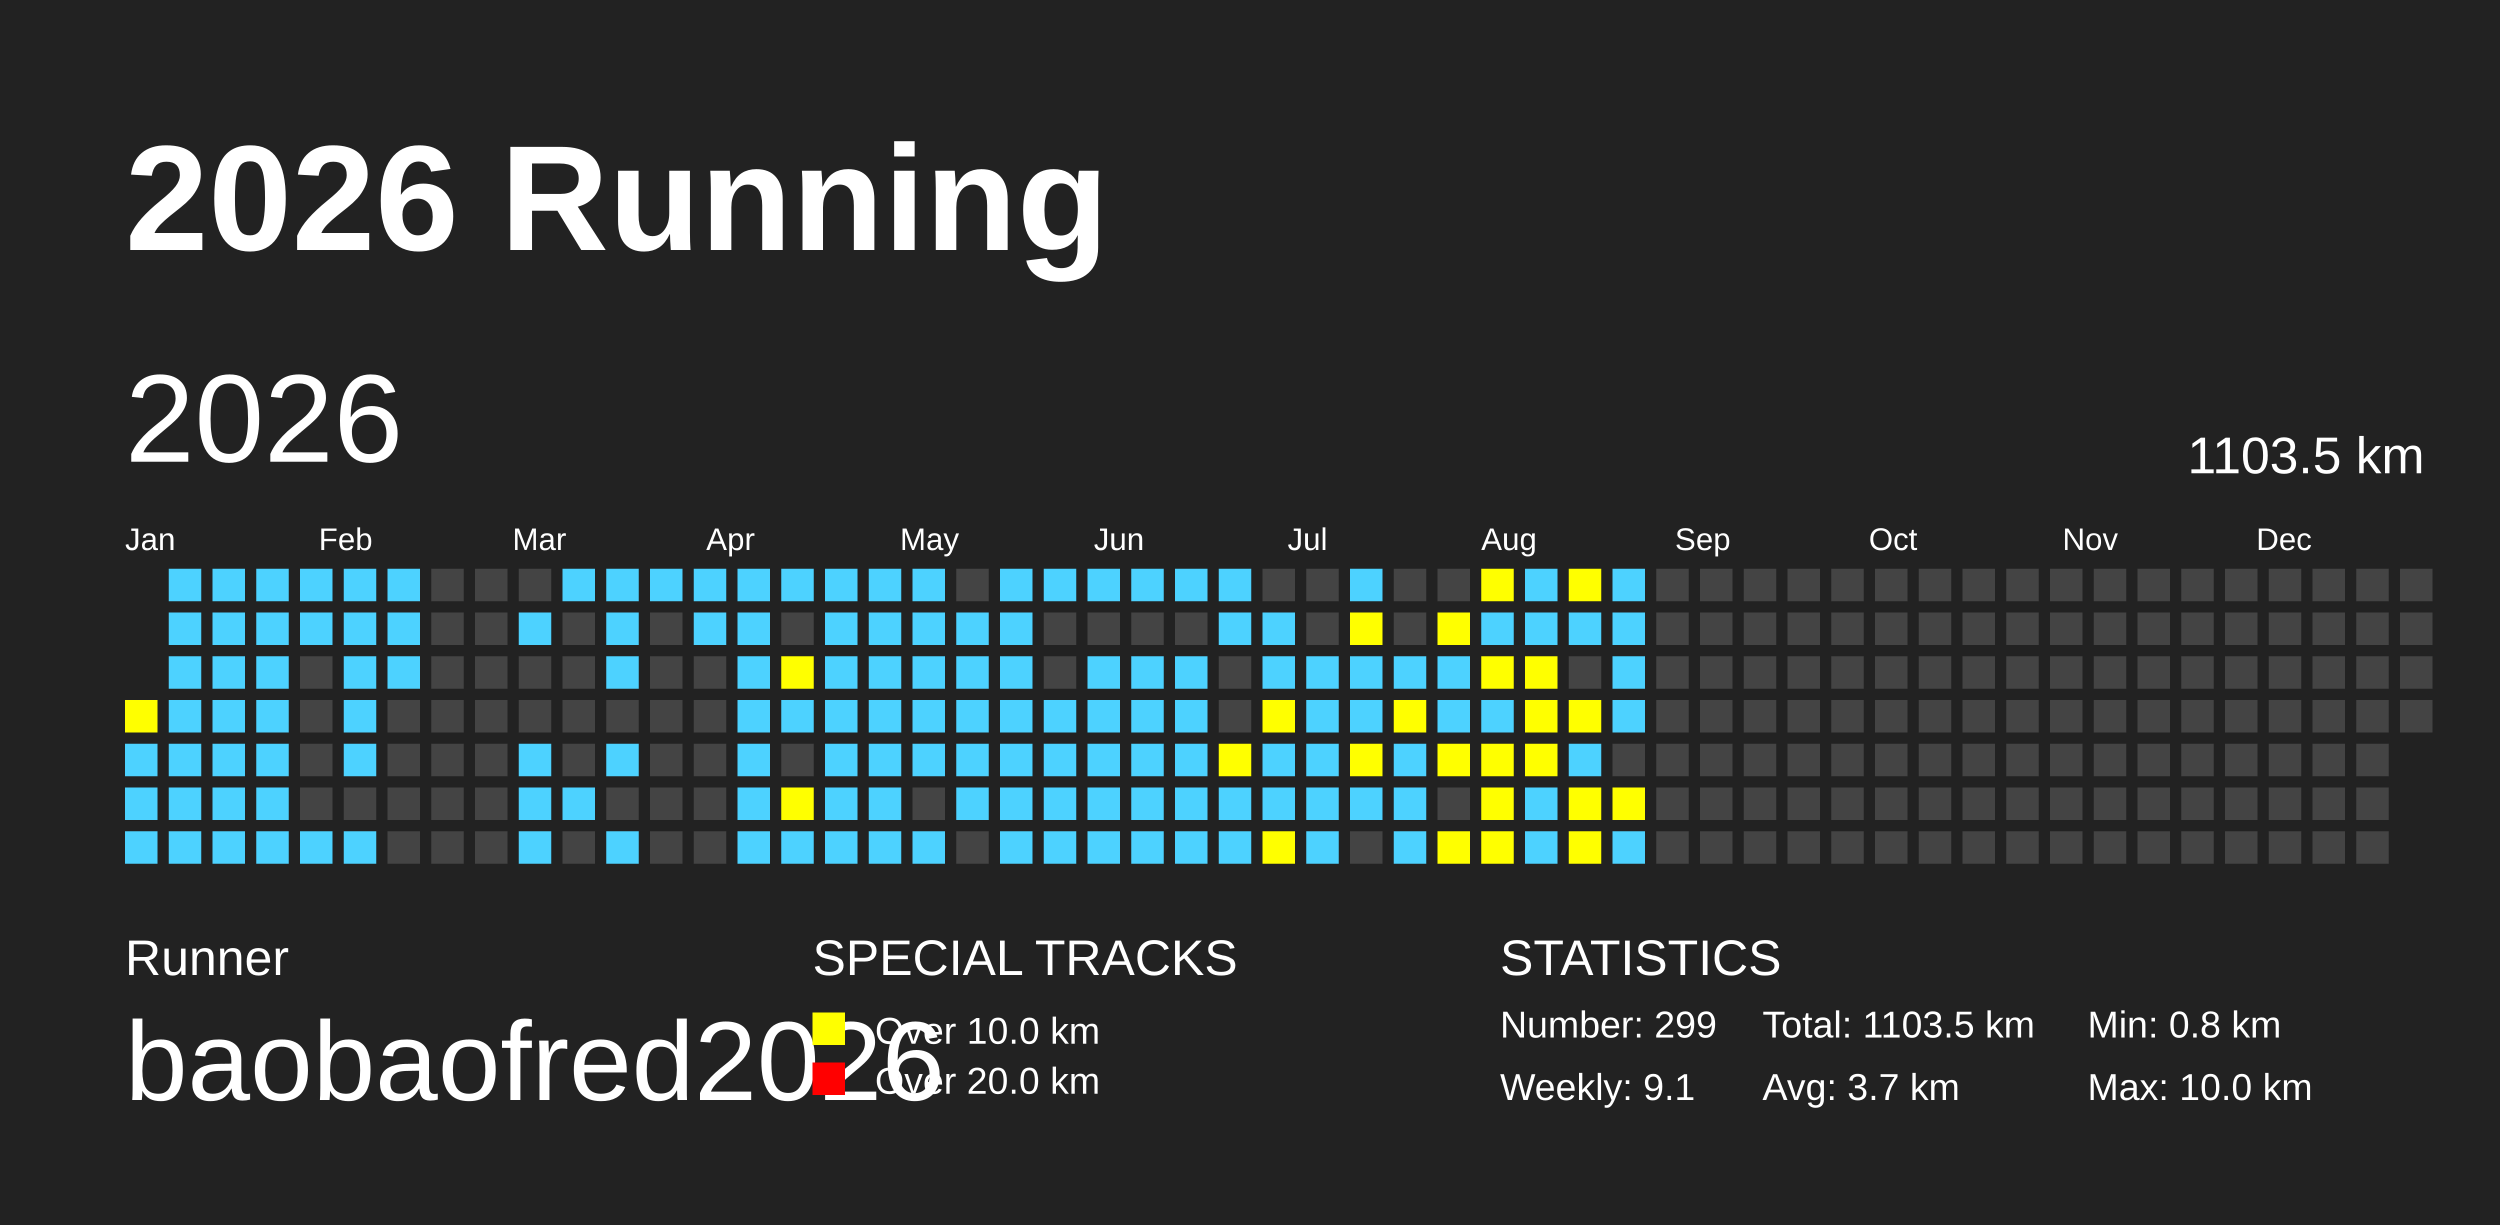
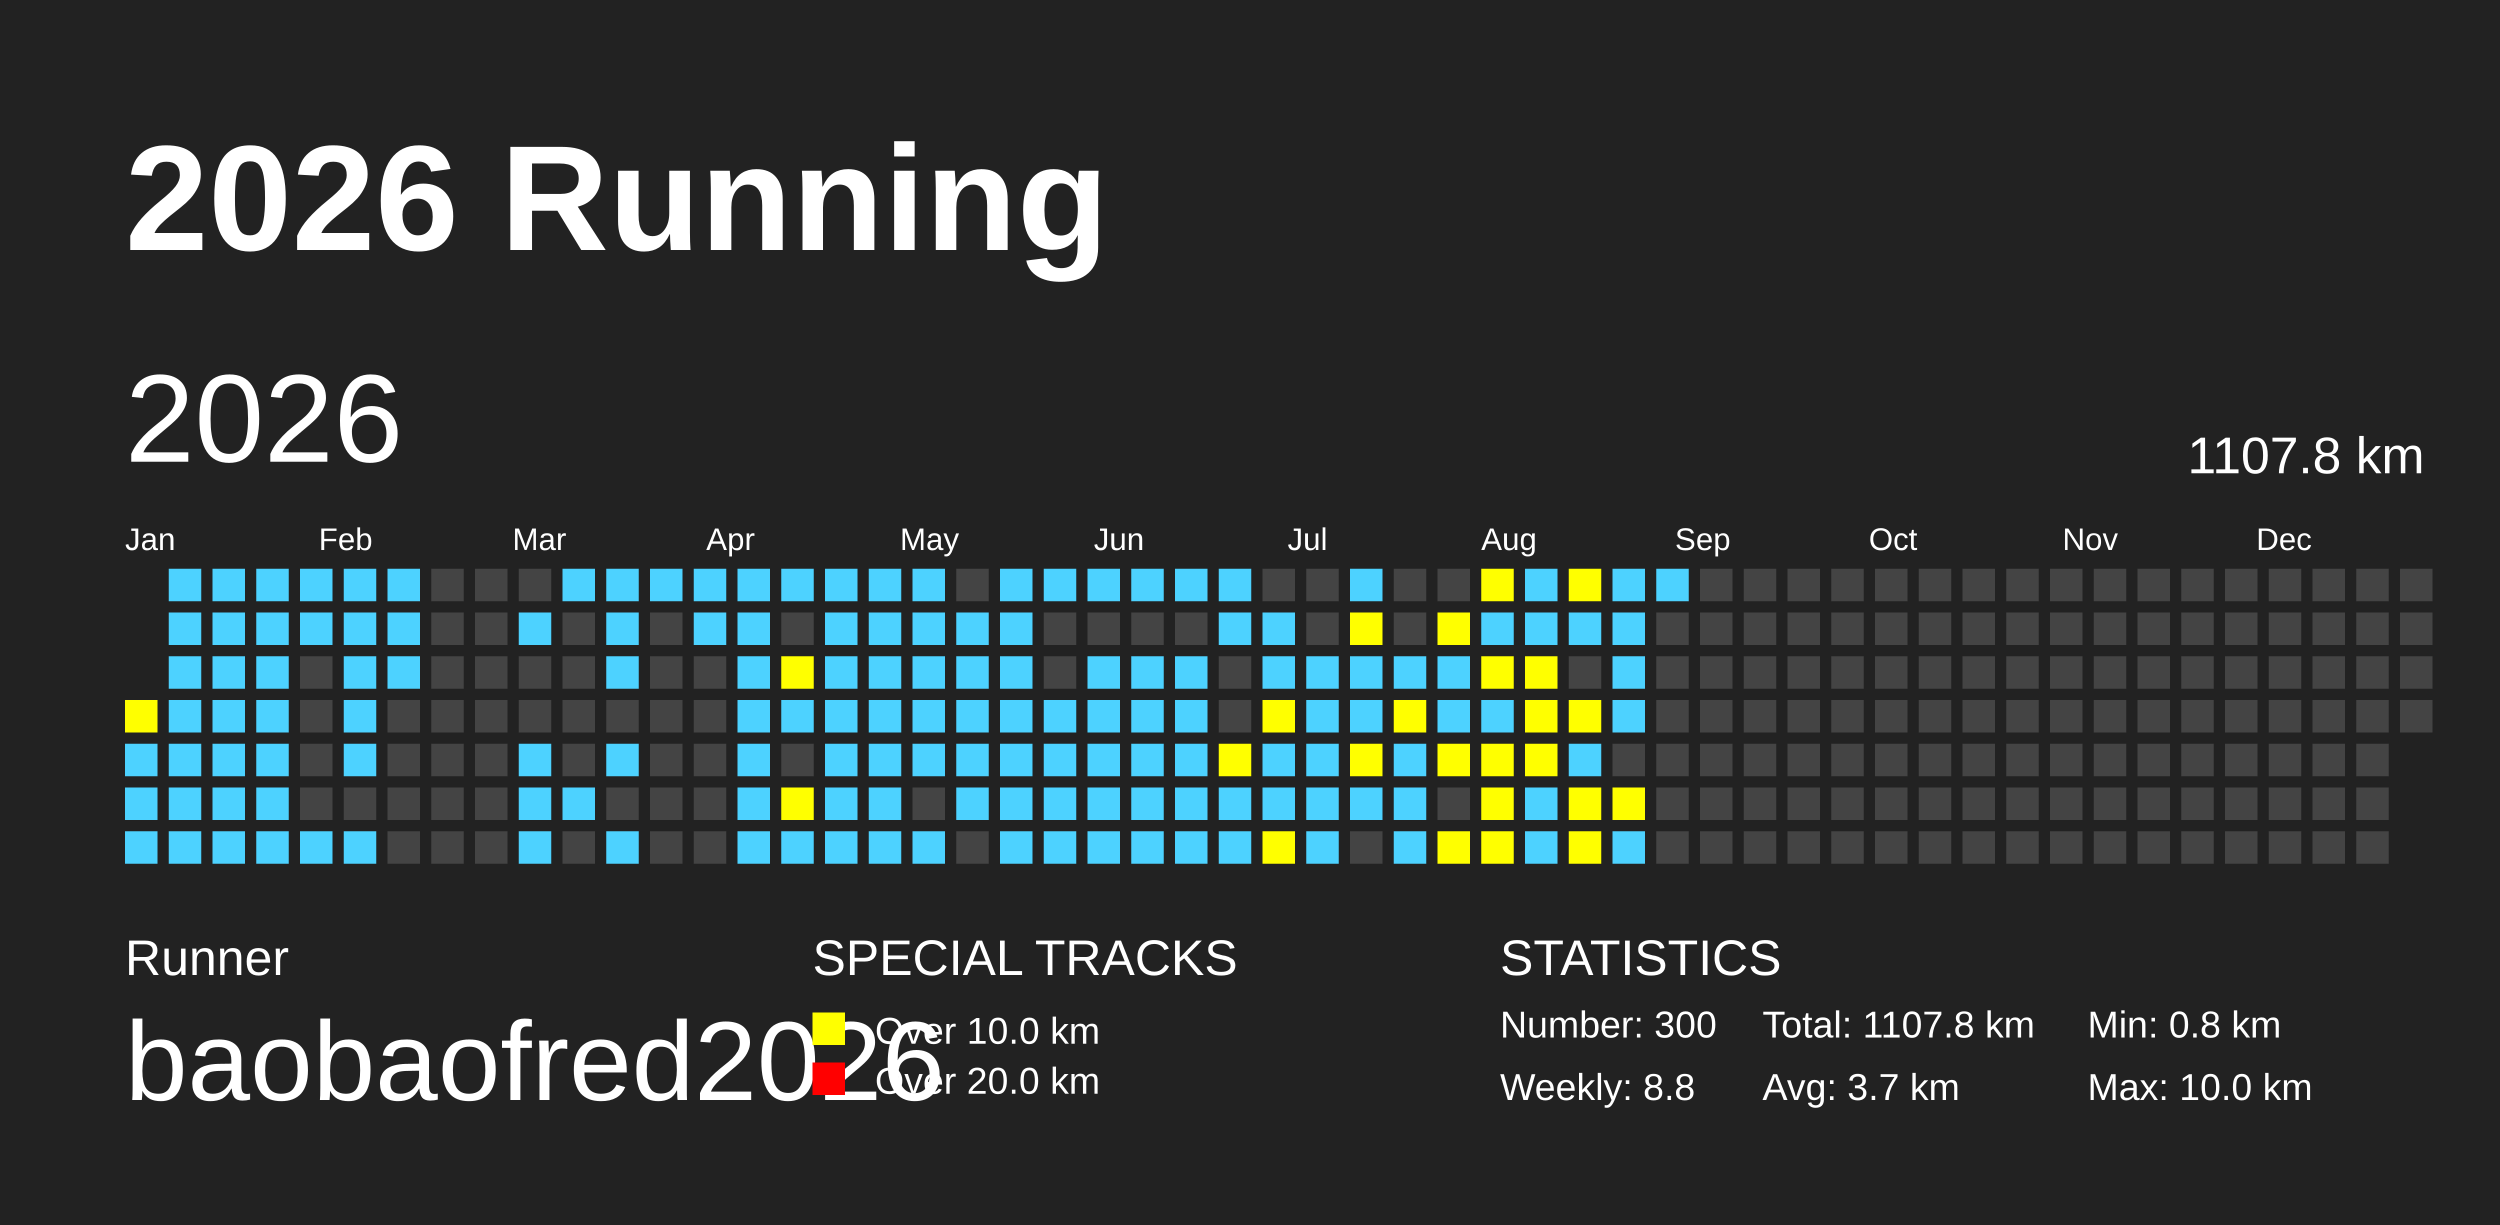
<svg xmlns="http://www.w3.org/2000/svg" baseProfile="full" height="98mm" version="1.1" viewBox="0,0,200,98" width="200mm">
  <defs />
  <rect fill="#222222" height="98" width="200" x="0" y="0" />
  <text fill="#FFFFFF" style="font-size:12px; font-family:Arial; font-weight:bold;" x="10" y="20">2026 Running</text>
  <text fill="#FFFFFF" style="font-size:4px; font-family:Arial" x="10" y="78">Runner</text>
  <text fill="#FFFFFF" style="font-size:9px; font-family:Arial" x="10" y="88">baobaofred2026</text>
  <text fill="#FFFFFF" style="font-size:4px; font-family:Arial" x="65" y="78">SPECIAL TRACKS</text>
  <rect fill="yellow" height="2.6" width="2.6" x="65" y="81" />
  <text fill="#FFFFFF" style="font-size:3px; font-family:Arial" x="70" y="83.5">Over 10.0 km</text>
  <rect fill="red" height="2.6" width="2.6" x="65" y="85" />
  <text fill="#FFFFFF" style="font-size:3px; font-family:Arial" x="70" y="87.5">Over 20.0 km</text>
  <text fill="#FFFFFF" style="font-size:4px; font-family:Arial" x="120" y="78">STATISTICS</text>
-   <text fill="#FFFFFF" style="font-size:3px; font-family:Arial" x="120" y="83">Number: 299</text>
-   <text fill="#FFFFFF" style="font-size:3px; font-family:Arial" x="120" y="88">Weekly: 9.1</text>
-   <text fill="#FFFFFF" style="font-size:3px; font-family:Arial" x="141" y="83">Total: 1103.5 km</text>
+   <text fill="#FFFFFF" style="font-size:3px; font-family:Arial" x="120" y="83">Number: 300</text>
+   <text fill="#FFFFFF" style="font-size:3px; font-family:Arial" x="120" y="88">Weekly: 8.8</text>
+   <text fill="#FFFFFF" style="font-size:3px; font-family:Arial" x="141" y="83">Total: 1107.8 km</text>
  <text fill="#FFFFFF" style="font-size:3px; font-family:Arial" x="141" y="88">Avg: 3.7 km</text>
  <text fill="#FFFFFF" style="font-size:3px; font-family:Arial" x="167" y="83">Min: 0.8 km</text>
  <text fill="#FFFFFF" style="font-size:3px; font-family:Arial" x="167" y="88">Max: 10.0 km</text>
  <text dominant-baseline="hanging" fill="#FFFFFF" style="font-size:10.0px; font-family:Arial;" x="10" y="30">2026</text>
-   <text dominant-baseline="hanging" fill="#FFFFFF" style="font-size:4.125px; font-family:Arial;" x="175" y="35">1103.5 km</text>
+   <text dominant-baseline="hanging" fill="#FFFFFF" style="font-size:4.125px; font-family:Arial;" x="175" y="35">1107.8 km</text>
  <text fill="#FFFFFF" style="font-size:2.5px; font-family:Arial" x="10.0" y="44">Jan</text>
  <text fill="#FFFFFF" style="font-size:2.5px; font-family:Arial" x="25.5" y="44">Feb</text>
  <text fill="#FFFFFF" style="font-size:2.5px; font-family:Arial" x="41.0" y="44">Mar</text>
  <text fill="#FFFFFF" style="font-size:2.5px; font-family:Arial" x="56.5" y="44">Apr</text>
  <text fill="#FFFFFF" style="font-size:2.5px; font-family:Arial" x="72.0" y="44">May</text>
  <text fill="#FFFFFF" style="font-size:2.5px; font-family:Arial" x="87.5" y="44">Jun</text>
  <text fill="#FFFFFF" style="font-size:2.5px; font-family:Arial" x="103.0" y="44">Jul</text>
  <text fill="#FFFFFF" style="font-size:2.5px; font-family:Arial" x="118.5" y="44">Aug</text>
  <text fill="#FFFFFF" style="font-size:2.5px; font-family:Arial" x="134.0" y="44">Sep</text>
  <text fill="#FFFFFF" style="font-size:2.5px; font-family:Arial" x="149.5" y="44">Oct</text>
  <text fill="#FFFFFF" style="font-size:2.5px; font-family:Arial" x="165.0" y="44">Nov</text>
  <text fill="#FFFFFF" style="font-size:2.5px; font-family:Arial" x="180.5" y="44">Dec</text>
  <rect fill="yellow" height="2.6" width="2.6" x="10.0" y="56.0" />
  <rect fill="#4DD2FF" height="2.6" width="2.6" x="10.0" y="59.5" />
  <rect fill="#4DD2FF" height="2.6" width="2.6" x="10.0" y="63.0" />
  <rect fill="#4DD2FF" height="2.6" width="2.6" x="10.0" y="66.5" />
  <rect fill="#4DD2FF" height="2.6" width="2.6" x="13.5" y="45.5" />
  <rect fill="#4DD2FF" height="2.6" width="2.6" x="13.5" y="49.0" />
  <rect fill="#4DD2FF" height="2.6" width="2.6" x="13.5" y="52.5" />
  <rect fill="#4DD2FF" height="2.6" width="2.6" x="13.5" y="56.0" />
  <rect fill="#4DD2FF" height="2.6" width="2.6" x="13.5" y="59.5" />
  <rect fill="#4DD2FF" height="2.6" width="2.6" x="13.5" y="63.0" />
  <rect fill="#4DD2FF" height="2.6" width="2.6" x="13.5" y="66.5" />
  <rect fill="#4DD2FF" height="2.6" width="2.6" x="17.0" y="45.5" />
  <rect fill="#4DD2FF" height="2.6" width="2.6" x="17.0" y="49.0" />
  <rect fill="#4DD2FF" height="2.6" width="2.6" x="17.0" y="52.5" />
  <rect fill="#4DD2FF" height="2.6" width="2.6" x="17.0" y="56.0" />
  <rect fill="#4DD2FF" height="2.6" width="2.6" x="17.0" y="59.5" />
  <rect fill="#4DD2FF" height="2.6" width="2.6" x="17.0" y="63.0" />
  <rect fill="#4DD2FF" height="2.6" width="2.6" x="17.0" y="66.5" />
  <rect fill="#4DD2FF" height="2.6" width="2.6" x="20.5" y="45.5" />
  <rect fill="#4DD2FF" height="2.6" width="2.6" x="20.5" y="49.0" />
  <rect fill="#4DD2FF" height="2.6" width="2.6" x="20.5" y="52.5" />
  <rect fill="#4DD2FF" height="2.6" width="2.6" x="20.5" y="56.0" />
  <rect fill="#4DD2FF" height="2.6" width="2.6" x="20.5" y="59.5" />
  <rect fill="#4DD2FF" height="2.6" width="2.6" x="20.5" y="63.0" />
  <rect fill="#4DD2FF" height="2.6" width="2.6" x="20.5" y="66.5" />
  <rect fill="#4DD2FF" height="2.6" width="2.6" x="24.0" y="45.5" />
  <rect fill="#4DD2FF" height="2.6" width="2.6" x="24.0" y="49.0" />
  <rect fill="#444444" height="2.6" width="2.6" x="24.0" y="52.5" />
  <rect fill="#444444" height="2.6" width="2.6" x="24.0" y="56.0" />
  <rect fill="#444444" height="2.6" width="2.6" x="24.0" y="59.5" />
  <rect fill="#444444" height="2.6" width="2.6" x="24.0" y="63.0" />
  <rect fill="#4DD2FF" height="2.6" width="2.6" x="24.0" y="66.5" />
  <rect fill="#4DD2FF" height="2.6" width="2.6" x="27.5" y="45.5" />
  <rect fill="#4DD2FF" height="2.6" width="2.6" x="27.5" y="49.0" />
  <rect fill="#4DD2FF" height="2.6" width="2.6" x="27.5" y="52.5" />
  <rect fill="#4DD2FF" height="2.6" width="2.6" x="27.5" y="56.0" />
  <rect fill="#4DD2FF" height="2.6" width="2.6" x="27.5" y="59.5" />
  <rect fill="#444444" height="2.6" width="2.6" x="27.5" y="63.0" />
  <rect fill="#4DD2FF" height="2.6" width="2.6" x="27.5" y="66.5" />
  <rect fill="#4DD2FF" height="2.6" width="2.6" x="31.0" y="45.5" />
  <rect fill="#4DD2FF" height="2.6" width="2.6" x="31.0" y="49.0" />
  <rect fill="#4DD2FF" height="2.6" width="2.6" x="31.0" y="52.5" />
  <rect fill="#444444" height="2.6" width="2.6" x="31.0" y="56.0" />
  <rect fill="#444444" height="2.6" width="2.6" x="31.0" y="59.5" />
  <rect fill="#444444" height="2.6" width="2.6" x="31.0" y="63.0" />
  <rect fill="#444444" height="2.6" width="2.6" x="31.0" y="66.5" />
  <rect fill="#444444" height="2.6" width="2.6" x="34.5" y="45.5" />
  <rect fill="#444444" height="2.6" width="2.6" x="34.5" y="49.0" />
  <rect fill="#444444" height="2.6" width="2.6" x="34.5" y="52.5" />
  <rect fill="#444444" height="2.6" width="2.6" x="34.5" y="56.0" />
  <rect fill="#444444" height="2.6" width="2.6" x="34.5" y="59.5" />
  <rect fill="#444444" height="2.6" width="2.6" x="34.5" y="63.0" />
  <rect fill="#444444" height="2.6" width="2.6" x="34.5" y="66.5" />
  <rect fill="#444444" height="2.6" width="2.6" x="38.0" y="45.5" />
  <rect fill="#444444" height="2.6" width="2.6" x="38.0" y="49.0" />
  <rect fill="#444444" height="2.6" width="2.6" x="38.0" y="52.5" />
  <rect fill="#444444" height="2.6" width="2.6" x="38.0" y="56.0" />
  <rect fill="#444444" height="2.6" width="2.6" x="38.0" y="59.5" />
  <rect fill="#444444" height="2.6" width="2.6" x="38.0" y="63.0" />
  <rect fill="#444444" height="2.6" width="2.6" x="38.0" y="66.5" />
  <rect fill="#444444" height="2.6" width="2.6" x="41.5" y="45.5" />
  <rect fill="#4DD2FF" height="2.6" width="2.6" x="41.5" y="49.0" />
  <rect fill="#444444" height="2.6" width="2.6" x="41.5" y="52.5" />
  <rect fill="#444444" height="2.6" width="2.6" x="41.5" y="56.0" />
  <rect fill="#4DD2FF" height="2.6" width="2.6" x="41.5" y="59.5" />
  <rect fill="#4DD2FF" height="2.6" width="2.6" x="41.5" y="63.0" />
  <rect fill="#4DD2FF" height="2.6" width="2.6" x="41.5" y="66.5" />
  <rect fill="#4DD2FF" height="2.6" width="2.6" x="45.0" y="45.5" />
  <rect fill="#444444" height="2.6" width="2.6" x="45.0" y="49.0" />
  <rect fill="#444444" height="2.6" width="2.6" x="45.0" y="52.5" />
  <rect fill="#444444" height="2.6" width="2.6" x="45.0" y="56.0" />
  <rect fill="#444444" height="2.6" width="2.6" x="45.0" y="59.5" />
  <rect fill="#4DD2FF" height="2.6" width="2.6" x="45.0" y="63.0" />
  <rect fill="#444444" height="2.6" width="2.6" x="45.0" y="66.5" />
  <rect fill="#4DD2FF" height="2.6" width="2.6" x="48.5" y="45.5" />
  <rect fill="#4DD2FF" height="2.6" width="2.6" x="48.5" y="49.0" />
  <rect fill="#4DD2FF" height="2.6" width="2.6" x="48.5" y="52.5" />
  <rect fill="#444444" height="2.6" width="2.6" x="48.5" y="56.0" />
  <rect fill="#4DD2FF" height="2.6" width="2.6" x="48.5" y="59.5" />
  <rect fill="#444444" height="2.6" width="2.6" x="48.5" y="63.0" />
  <rect fill="#4DD2FF" height="2.6" width="2.6" x="48.5" y="66.5" />
  <rect fill="#4DD2FF" height="2.6" width="2.6" x="52.0" y="45.5" />
  <rect fill="#444444" height="2.6" width="2.6" x="52.0" y="49.0" />
  <rect fill="#444444" height="2.6" width="2.6" x="52.0" y="52.5" />
  <rect fill="#444444" height="2.6" width="2.6" x="52.0" y="56.0" />
  <rect fill="#444444" height="2.6" width="2.6" x="52.0" y="59.5" />
  <rect fill="#444444" height="2.6" width="2.6" x="52.0" y="63.0" />
  <rect fill="#444444" height="2.6" width="2.6" x="52.0" y="66.5" />
  <rect fill="#4DD2FF" height="2.6" width="2.6" x="55.5" y="45.5" />
  <rect fill="#4DD2FF" height="2.6" width="2.6" x="55.5" y="49.0" />
  <rect fill="#444444" height="2.6" width="2.6" x="55.5" y="52.5" />
  <rect fill="#444444" height="2.6" width="2.6" x="55.5" y="56.0" />
  <rect fill="#444444" height="2.6" width="2.6" x="55.5" y="59.5" />
  <rect fill="#444444" height="2.6" width="2.6" x="55.5" y="63.0" />
  <rect fill="#444444" height="2.6" width="2.6" x="55.5" y="66.5" />
  <rect fill="#4DD2FF" height="2.6" width="2.6" x="59.0" y="45.5" />
  <rect fill="#4DD2FF" height="2.6" width="2.6" x="59.0" y="49.0" />
  <rect fill="#4DD2FF" height="2.6" width="2.6" x="59.0" y="52.5" />
  <rect fill="#4DD2FF" height="2.6" width="2.6" x="59.0" y="56.0" />
  <rect fill="#4DD2FF" height="2.6" width="2.6" x="59.0" y="59.5" />
  <rect fill="#4DD2FF" height="2.6" width="2.6" x="59.0" y="63.0" />
  <rect fill="#4DD2FF" height="2.6" width="2.6" x="59.0" y="66.5" />
  <rect fill="#4DD2FF" height="2.6" width="2.6" x="62.5" y="45.5" />
  <rect fill="#444444" height="2.6" width="2.6" x="62.5" y="49.0" />
  <rect fill="yellow" height="2.6" width="2.6" x="62.5" y="52.5" />
  <rect fill="#4DD2FF" height="2.6" width="2.6" x="62.5" y="56.0" />
  <rect fill="#444444" height="2.6" width="2.6" x="62.5" y="59.5" />
  <rect fill="yellow" height="2.6" width="2.6" x="62.5" y="63.0" />
  <rect fill="#4DD2FF" height="2.6" width="2.6" x="62.5" y="66.5" />
  <rect fill="#4DD2FF" height="2.6" width="2.6" x="66.0" y="45.5" />
  <rect fill="#4DD2FF" height="2.6" width="2.6" x="66.0" y="49.0" />
  <rect fill="#4DD2FF" height="2.6" width="2.6" x="66.0" y="52.5" />
  <rect fill="#4DD2FF" height="2.6" width="2.6" x="66.0" y="56.0" />
  <rect fill="#4DD2FF" height="2.6" width="2.6" x="66.0" y="59.5" />
  <rect fill="#4DD2FF" height="2.6" width="2.6" x="66.0" y="63.0" />
  <rect fill="#4DD2FF" height="2.6" width="2.6" x="66.0" y="66.5" />
  <rect fill="#4DD2FF" height="2.6" width="2.6" x="69.5" y="45.5" />
  <rect fill="#4DD2FF" height="2.6" width="2.6" x="69.5" y="49.0" />
  <rect fill="#4DD2FF" height="2.6" width="2.6" x="69.5" y="52.5" />
  <rect fill="#4DD2FF" height="2.6" width="2.6" x="69.5" y="56.0" />
  <rect fill="#4DD2FF" height="2.6" width="2.6" x="69.5" y="59.5" />
  <rect fill="#4DD2FF" height="2.6" width="2.6" x="69.5" y="63.0" />
  <rect fill="#4DD2FF" height="2.6" width="2.6" x="69.5" y="66.5" />
  <rect fill="#4DD2FF" height="2.6" width="2.6" x="73.0" y="45.5" />
  <rect fill="#4DD2FF" height="2.6" width="2.6" x="73.0" y="49.0" />
  <rect fill="#4DD2FF" height="2.6" width="2.6" x="73.0" y="52.5" />
  <rect fill="#4DD2FF" height="2.6" width="2.6" x="73.0" y="56.0" />
  <rect fill="#4DD2FF" height="2.6" width="2.6" x="73.0" y="59.5" />
  <rect fill="#444444" height="2.6" width="2.6" x="73.0" y="63.0" />
  <rect fill="#4DD2FF" height="2.6" width="2.6" x="73.0" y="66.5" />
  <rect fill="#444444" height="2.6" width="2.6" x="76.5" y="45.5" />
  <rect fill="#4DD2FF" height="2.6" width="2.6" x="76.5" y="49.0" />
  <rect fill="#4DD2FF" height="2.6" width="2.6" x="76.5" y="52.5" />
  <rect fill="#4DD2FF" height="2.6" width="2.6" x="76.5" y="56.0" />
  <rect fill="#4DD2FF" height="2.6" width="2.6" x="76.5" y="59.5" />
  <rect fill="#4DD2FF" height="2.6" width="2.6" x="76.5" y="63.0" />
  <rect fill="#444444" height="2.6" width="2.6" x="76.5" y="66.5" />
  <rect fill="#4DD2FF" height="2.6" width="2.6" x="80.0" y="45.5" />
  <rect fill="#4DD2FF" height="2.6" width="2.6" x="80.0" y="49.0" />
  <rect fill="#4DD2FF" height="2.6" width="2.6" x="80.0" y="52.5" />
  <rect fill="#4DD2FF" height="2.6" width="2.6" x="80.0" y="56.0" />
  <rect fill="#4DD2FF" height="2.6" width="2.6" x="80.0" y="59.5" />
  <rect fill="#4DD2FF" height="2.6" width="2.6" x="80.0" y="63.0" />
  <rect fill="#4DD2FF" height="2.6" width="2.6" x="80.0" y="66.5" />
  <rect fill="#4DD2FF" height="2.6" width="2.6" x="83.5" y="45.5" />
  <rect fill="#444444" height="2.6" width="2.6" x="83.5" y="49.0" />
  <rect fill="#444444" height="2.6" width="2.6" x="83.5" y="52.5" />
  <rect fill="#4DD2FF" height="2.6" width="2.6" x="83.5" y="56.0" />
  <rect fill="#4DD2FF" height="2.6" width="2.6" x="83.5" y="59.5" />
  <rect fill="#4DD2FF" height="2.6" width="2.6" x="83.5" y="63.0" />
  <rect fill="#4DD2FF" height="2.6" width="2.6" x="83.5" y="66.5" />
  <rect fill="#4DD2FF" height="2.6" width="2.6" x="87.0" y="45.5" />
  <rect fill="#444444" height="2.6" width="2.6" x="87.0" y="49.0" />
  <rect fill="#4DD2FF" height="2.6" width="2.6" x="87.0" y="52.5" />
  <rect fill="#4DD2FF" height="2.6" width="2.6" x="87.0" y="56.0" />
  <rect fill="#4DD2FF" height="2.6" width="2.6" x="87.0" y="59.5" />
  <rect fill="#4DD2FF" height="2.6" width="2.6" x="87.0" y="63.0" />
  <rect fill="#4DD2FF" height="2.6" width="2.6" x="87.0" y="66.5" />
  <rect fill="#4DD2FF" height="2.6" width="2.6" x="90.5" y="45.5" />
  <rect fill="#444444" height="2.6" width="2.6" x="90.5" y="49.0" />
  <rect fill="#4DD2FF" height="2.6" width="2.6" x="90.5" y="52.5" />
  <rect fill="#4DD2FF" height="2.6" width="2.6" x="90.5" y="56.0" />
  <rect fill="#4DD2FF" height="2.6" width="2.6" x="90.5" y="59.5" />
  <rect fill="#4DD2FF" height="2.6" width="2.6" x="90.5" y="63.0" />
  <rect fill="#4DD2FF" height="2.6" width="2.6" x="90.5" y="66.5" />
  <rect fill="#4DD2FF" height="2.6" width="2.6" x="94.0" y="45.5" />
  <rect fill="#444444" height="2.6" width="2.6" x="94.0" y="49.0" />
  <rect fill="#4DD2FF" height="2.6" width="2.6" x="94.0" y="52.5" />
  <rect fill="#4DD2FF" height="2.6" width="2.6" x="94.0" y="56.0" />
  <rect fill="#4DD2FF" height="2.6" width="2.6" x="94.0" y="59.5" />
  <rect fill="#4DD2FF" height="2.6" width="2.6" x="94.0" y="63.0" />
  <rect fill="#4DD2FF" height="2.6" width="2.6" x="94.0" y="66.5" />
  <rect fill="#4DD2FF" height="2.6" width="2.6" x="97.5" y="45.5" />
  <rect fill="#4DD2FF" height="2.6" width="2.6" x="97.5" y="49.0" />
  <rect fill="#444444" height="2.6" width="2.6" x="97.5" y="52.5" />
  <rect fill="#444444" height="2.6" width="2.6" x="97.5" y="56.0" />
  <rect fill="yellow" height="2.6" width="2.6" x="97.5" y="59.5" />
  <rect fill="#4DD2FF" height="2.6" width="2.6" x="97.5" y="63.0" />
  <rect fill="#4DD2FF" height="2.6" width="2.6" x="97.5" y="66.5" />
  <rect fill="#444444" height="2.6" width="2.6" x="101.0" y="45.5" />
  <rect fill="#4DD2FF" height="2.6" width="2.6" x="101.0" y="49.0" />
  <rect fill="#4DD2FF" height="2.6" width="2.6" x="101.0" y="52.5" />
  <rect fill="yellow" height="2.6" width="2.6" x="101.0" y="56.0" />
  <rect fill="#4DD2FF" height="2.6" width="2.6" x="101.0" y="59.5" />
  <rect fill="#4DD2FF" height="2.6" width="2.6" x="101.0" y="63.0" />
  <rect fill="yellow" height="2.6" width="2.6" x="101.0" y="66.5" />
  <rect fill="#444444" height="2.6" width="2.6" x="104.5" y="45.5" />
  <rect fill="#444444" height="2.6" width="2.6" x="104.5" y="49.0" />
  <rect fill="#4DD2FF" height="2.6" width="2.6" x="104.5" y="52.5" />
  <rect fill="#4DD2FF" height="2.6" width="2.6" x="104.5" y="56.0" />
  <rect fill="#4DD2FF" height="2.6" width="2.6" x="104.5" y="59.5" />
  <rect fill="#4DD2FF" height="2.6" width="2.6" x="104.5" y="63.0" />
  <rect fill="#4DD2FF" height="2.6" width="2.6" x="104.5" y="66.5" />
  <rect fill="#4DD2FF" height="2.6" width="2.6" x="108.0" y="45.5" />
  <rect fill="yellow" height="2.6" width="2.6" x="108.0" y="49.0" />
  <rect fill="#4DD2FF" height="2.6" width="2.6" x="108.0" y="52.5" />
  <rect fill="#4DD2FF" height="2.6" width="2.6" x="108.0" y="56.0" />
  <rect fill="yellow" height="2.6" width="2.6" x="108.0" y="59.5" />
  <rect fill="#4DD2FF" height="2.6" width="2.6" x="108.0" y="63.0" />
  <rect fill="#444444" height="2.6" width="2.6" x="108.0" y="66.5" />
  <rect fill="#444444" height="2.6" width="2.6" x="111.5" y="45.5" />
  <rect fill="#444444" height="2.6" width="2.6" x="111.5" y="49.0" />
  <rect fill="#4DD2FF" height="2.6" width="2.6" x="111.5" y="52.5" />
  <rect fill="yellow" height="2.6" width="2.6" x="111.5" y="56.0" />
  <rect fill="#4DD2FF" height="2.6" width="2.6" x="111.5" y="59.5" />
  <rect fill="#4DD2FF" height="2.6" width="2.6" x="111.5" y="63.0" />
  <rect fill="#4DD2FF" height="2.6" width="2.6" x="111.5" y="66.5" />
  <rect fill="#444444" height="2.6" width="2.6" x="115.0" y="45.5" />
  <rect fill="yellow" height="2.6" width="2.6" x="115.0" y="49.0" />
  <rect fill="#4DD2FF" height="2.6" width="2.6" x="115.0" y="52.5" />
  <rect fill="#4DD2FF" height="2.6" width="2.6" x="115.0" y="56.0" />
  <rect fill="yellow" height="2.6" width="2.6" x="115.0" y="59.5" />
  <rect fill="#444444" height="2.6" width="2.6" x="115.0" y="63.0" />
  <rect fill="yellow" height="2.6" width="2.6" x="115.0" y="66.5" />
  <rect fill="yellow" height="2.6" width="2.6" x="118.5" y="45.5" />
  <rect fill="#4DD2FF" height="2.6" width="2.6" x="118.5" y="49.0" />
  <rect fill="yellow" height="2.6" width="2.6" x="118.5" y="52.5" />
  <rect fill="#4DD2FF" height="2.6" width="2.6" x="118.5" y="56.0" />
  <rect fill="yellow" height="2.6" width="2.6" x="118.5" y="59.5" />
  <rect fill="yellow" height="2.6" width="2.6" x="118.5" y="63.0" />
  <rect fill="yellow" height="2.6" width="2.6" x="118.5" y="66.5" />
  <rect fill="#4DD2FF" height="2.6" width="2.6" x="122.0" y="45.5" />
  <rect fill="#4DD2FF" height="2.6" width="2.6" x="122.0" y="49.0" />
  <rect fill="yellow" height="2.6" width="2.6" x="122.0" y="52.5" />
  <rect fill="yellow" height="2.6" width="2.6" x="122.0" y="56.0" />
  <rect fill="yellow" height="2.6" width="2.6" x="122.0" y="59.5" />
  <rect fill="#4DD2FF" height="2.6" width="2.6" x="122.0" y="63.0" />
  <rect fill="#4DD2FF" height="2.6" width="2.6" x="122.0" y="66.5" />
  <rect fill="yellow" height="2.6" width="2.6" x="125.5" y="45.5" />
  <rect fill="#4DD2FF" height="2.6" width="2.6" x="125.5" y="49.0" />
  <rect fill="#444444" height="2.6" width="2.6" x="125.5" y="52.5" />
  <rect fill="yellow" height="2.6" width="2.6" x="125.5" y="56.0" />
  <rect fill="#4DD2FF" height="2.6" width="2.6" x="125.5" y="59.5" />
  <rect fill="yellow" height="2.6" width="2.6" x="125.5" y="63.0" />
  <rect fill="yellow" height="2.6" width="2.6" x="125.5" y="66.5" />
  <rect fill="#4DD2FF" height="2.6" width="2.6" x="129.0" y="45.5" />
  <rect fill="#4DD2FF" height="2.6" width="2.6" x="129.0" y="49.0" />
  <rect fill="#4DD2FF" height="2.6" width="2.6" x="129.0" y="52.5" />
  <rect fill="#4DD2FF" height="2.6" width="2.6" x="129.0" y="56.0" />
  <rect fill="#444444" height="2.6" width="2.6" x="129.0" y="59.5" />
  <rect fill="yellow" height="2.6" width="2.6" x="129.0" y="63.0" />
  <rect fill="#4DD2FF" height="2.6" width="2.6" x="129.0" y="66.5" />
-   <rect fill="#444444" height="2.6" width="2.6" x="132.5" y="45.5" />
+   <rect fill="#4DD2FF" height="2.6" width="2.6" x="132.5" y="45.5" />
  <rect fill="#444444" height="2.6" width="2.6" x="132.5" y="49.0" />
  <rect fill="#444444" height="2.6" width="2.6" x="132.5" y="52.5" />
  <rect fill="#444444" height="2.6" width="2.6" x="132.5" y="56.0" />
  <rect fill="#444444" height="2.6" width="2.6" x="132.5" y="59.5" />
  <rect fill="#444444" height="2.6" width="2.6" x="132.5" y="63.0" />
  <rect fill="#444444" height="2.6" width="2.6" x="132.5" y="66.5" />
  <rect fill="#444444" height="2.6" width="2.6" x="136.0" y="45.5" />
  <rect fill="#444444" height="2.6" width="2.6" x="136.0" y="49.0" />
  <rect fill="#444444" height="2.6" width="2.6" x="136.0" y="52.5" />
  <rect fill="#444444" height="2.6" width="2.6" x="136.0" y="56.0" />
  <rect fill="#444444" height="2.6" width="2.6" x="136.0" y="59.5" />
  <rect fill="#444444" height="2.6" width="2.6" x="136.0" y="63.0" />
  <rect fill="#444444" height="2.6" width="2.6" x="136.0" y="66.5" />
  <rect fill="#444444" height="2.6" width="2.6" x="139.5" y="45.5" />
  <rect fill="#444444" height="2.6" width="2.6" x="139.5" y="49.0" />
  <rect fill="#444444" height="2.6" width="2.6" x="139.5" y="52.5" />
  <rect fill="#444444" height="2.6" width="2.6" x="139.5" y="56.0" />
  <rect fill="#444444" height="2.6" width="2.6" x="139.5" y="59.5" />
  <rect fill="#444444" height="2.6" width="2.6" x="139.5" y="63.0" />
  <rect fill="#444444" height="2.6" width="2.6" x="139.5" y="66.5" />
  <rect fill="#444444" height="2.6" width="2.6" x="143.0" y="45.5" />
  <rect fill="#444444" height="2.6" width="2.6" x="143.0" y="49.0" />
  <rect fill="#444444" height="2.6" width="2.6" x="143.0" y="52.5" />
  <rect fill="#444444" height="2.6" width="2.6" x="143.0" y="56.0" />
  <rect fill="#444444" height="2.6" width="2.6" x="143.0" y="59.5" />
  <rect fill="#444444" height="2.6" width="2.6" x="143.0" y="63.0" />
  <rect fill="#444444" height="2.6" width="2.6" x="143.0" y="66.5" />
  <rect fill="#444444" height="2.6" width="2.6" x="146.5" y="45.5" />
  <rect fill="#444444" height="2.6" width="2.6" x="146.5" y="49.0" />
  <rect fill="#444444" height="2.6" width="2.6" x="146.5" y="52.5" />
  <rect fill="#444444" height="2.6" width="2.6" x="146.5" y="56.0" />
  <rect fill="#444444" height="2.6" width="2.6" x="146.5" y="59.5" />
  <rect fill="#444444" height="2.6" width="2.6" x="146.5" y="63.0" />
  <rect fill="#444444" height="2.6" width="2.6" x="146.5" y="66.5" />
  <rect fill="#444444" height="2.6" width="2.6" x="150.0" y="45.5" />
  <rect fill="#444444" height="2.6" width="2.6" x="150.0" y="49.0" />
  <rect fill="#444444" height="2.6" width="2.6" x="150.0" y="52.5" />
  <rect fill="#444444" height="2.6" width="2.6" x="150.0" y="56.0" />
  <rect fill="#444444" height="2.6" width="2.6" x="150.0" y="59.5" />
  <rect fill="#444444" height="2.6" width="2.6" x="150.0" y="63.0" />
  <rect fill="#444444" height="2.6" width="2.6" x="150.0" y="66.5" />
  <rect fill="#444444" height="2.6" width="2.6" x="153.5" y="45.5" />
  <rect fill="#444444" height="2.6" width="2.6" x="153.5" y="49.0" />
  <rect fill="#444444" height="2.6" width="2.6" x="153.5" y="52.5" />
  <rect fill="#444444" height="2.6" width="2.6" x="153.5" y="56.0" />
  <rect fill="#444444" height="2.6" width="2.6" x="153.5" y="59.5" />
  <rect fill="#444444" height="2.6" width="2.6" x="153.5" y="63.0" />
  <rect fill="#444444" height="2.6" width="2.6" x="153.5" y="66.5" />
  <rect fill="#444444" height="2.6" width="2.6" x="157.0" y="45.5" />
  <rect fill="#444444" height="2.6" width="2.6" x="157.0" y="49.0" />
  <rect fill="#444444" height="2.6" width="2.6" x="157.0" y="52.5" />
  <rect fill="#444444" height="2.6" width="2.6" x="157.0" y="56.0" />
  <rect fill="#444444" height="2.6" width="2.6" x="157.0" y="59.5" />
  <rect fill="#444444" height="2.6" width="2.6" x="157.0" y="63.0" />
  <rect fill="#444444" height="2.6" width="2.6" x="157.0" y="66.5" />
  <rect fill="#444444" height="2.6" width="2.6" x="160.5" y="45.5" />
  <rect fill="#444444" height="2.6" width="2.6" x="160.5" y="49.0" />
  <rect fill="#444444" height="2.6" width="2.6" x="160.5" y="52.5" />
  <rect fill="#444444" height="2.6" width="2.6" x="160.5" y="56.0" />
  <rect fill="#444444" height="2.6" width="2.6" x="160.5" y="59.5" />
  <rect fill="#444444" height="2.6" width="2.6" x="160.5" y="63.0" />
  <rect fill="#444444" height="2.6" width="2.6" x="160.5" y="66.5" />
  <rect fill="#444444" height="2.6" width="2.6" x="164.0" y="45.5" />
  <rect fill="#444444" height="2.6" width="2.6" x="164.0" y="49.0" />
  <rect fill="#444444" height="2.6" width="2.6" x="164.0" y="52.5" />
  <rect fill="#444444" height="2.6" width="2.6" x="164.0" y="56.0" />
  <rect fill="#444444" height="2.6" width="2.6" x="164.0" y="59.5" />
  <rect fill="#444444" height="2.6" width="2.6" x="164.0" y="63.0" />
  <rect fill="#444444" height="2.6" width="2.6" x="164.0" y="66.5" />
  <rect fill="#444444" height="2.6" width="2.6" x="167.5" y="45.5" />
  <rect fill="#444444" height="2.6" width="2.6" x="167.5" y="49.0" />
  <rect fill="#444444" height="2.6" width="2.6" x="167.5" y="52.5" />
  <rect fill="#444444" height="2.6" width="2.6" x="167.5" y="56.0" />
  <rect fill="#444444" height="2.6" width="2.6" x="167.5" y="59.5" />
  <rect fill="#444444" height="2.6" width="2.6" x="167.5" y="63.0" />
  <rect fill="#444444" height="2.6" width="2.6" x="167.5" y="66.5" />
  <rect fill="#444444" height="2.6" width="2.6" x="171.0" y="45.5" />
  <rect fill="#444444" height="2.6" width="2.6" x="171.0" y="49.0" />
  <rect fill="#444444" height="2.6" width="2.6" x="171.0" y="52.5" />
  <rect fill="#444444" height="2.6" width="2.6" x="171.0" y="56.0" />
  <rect fill="#444444" height="2.6" width="2.6" x="171.0" y="59.5" />
  <rect fill="#444444" height="2.6" width="2.6" x="171.0" y="63.0" />
  <rect fill="#444444" height="2.6" width="2.6" x="171.0" y="66.5" />
  <rect fill="#444444" height="2.6" width="2.6" x="174.5" y="45.5" />
  <rect fill="#444444" height="2.6" width="2.6" x="174.5" y="49.0" />
  <rect fill="#444444" height="2.6" width="2.6" x="174.5" y="52.5" />
  <rect fill="#444444" height="2.6" width="2.6" x="174.5" y="56.0" />
  <rect fill="#444444" height="2.6" width="2.6" x="174.5" y="59.5" />
  <rect fill="#444444" height="2.6" width="2.6" x="174.5" y="63.0" />
  <rect fill="#444444" height="2.6" width="2.6" x="174.5" y="66.5" />
  <rect fill="#444444" height="2.6" width="2.6" x="178.0" y="45.5" />
  <rect fill="#444444" height="2.6" width="2.6" x="178.0" y="49.0" />
  <rect fill="#444444" height="2.6" width="2.6" x="178.0" y="52.5" />
  <rect fill="#444444" height="2.6" width="2.6" x="178.0" y="56.0" />
  <rect fill="#444444" height="2.6" width="2.6" x="178.0" y="59.5" />
  <rect fill="#444444" height="2.6" width="2.6" x="178.0" y="63.0" />
  <rect fill="#444444" height="2.6" width="2.6" x="178.0" y="66.5" />
  <rect fill="#444444" height="2.6" width="2.6" x="181.5" y="45.5" />
  <rect fill="#444444" height="2.6" width="2.6" x="181.5" y="49.0" />
  <rect fill="#444444" height="2.6" width="2.6" x="181.5" y="52.5" />
  <rect fill="#444444" height="2.6" width="2.6" x="181.5" y="56.0" />
  <rect fill="#444444" height="2.6" width="2.6" x="181.5" y="59.5" />
  <rect fill="#444444" height="2.6" width="2.6" x="181.5" y="63.0" />
  <rect fill="#444444" height="2.6" width="2.6" x="181.5" y="66.5" />
  <rect fill="#444444" height="2.6" width="2.6" x="185.0" y="45.5" />
  <rect fill="#444444" height="2.6" width="2.6" x="185.0" y="49.0" />
  <rect fill="#444444" height="2.6" width="2.6" x="185.0" y="52.5" />
  <rect fill="#444444" height="2.6" width="2.6" x="185.0" y="56.0" />
  <rect fill="#444444" height="2.6" width="2.6" x="185.0" y="59.5" />
  <rect fill="#444444" height="2.6" width="2.6" x="185.0" y="63.0" />
  <rect fill="#444444" height="2.6" width="2.6" x="185.0" y="66.5" />
  <rect fill="#444444" height="2.6" width="2.6" x="188.5" y="45.5" />
  <rect fill="#444444" height="2.6" width="2.6" x="188.5" y="49.0" />
  <rect fill="#444444" height="2.6" width="2.6" x="188.5" y="52.5" />
  <rect fill="#444444" height="2.6" width="2.6" x="188.5" y="56.0" />
  <rect fill="#444444" height="2.6" width="2.6" x="188.5" y="59.5" />
  <rect fill="#444444" height="2.6" width="2.6" x="188.5" y="63.0" />
  <rect fill="#444444" height="2.6" width="2.6" x="188.5" y="66.5" />
  <rect fill="#444444" height="2.6" width="2.6" x="192.0" y="45.5" />
  <rect fill="#444444" height="2.6" width="2.6" x="192.0" y="49.0" />
  <rect fill="#444444" height="2.6" width="2.6" x="192.0" y="52.5" />
  <rect fill="#444444" height="2.6" width="2.6" x="192.0" y="56.0" />
</svg>
